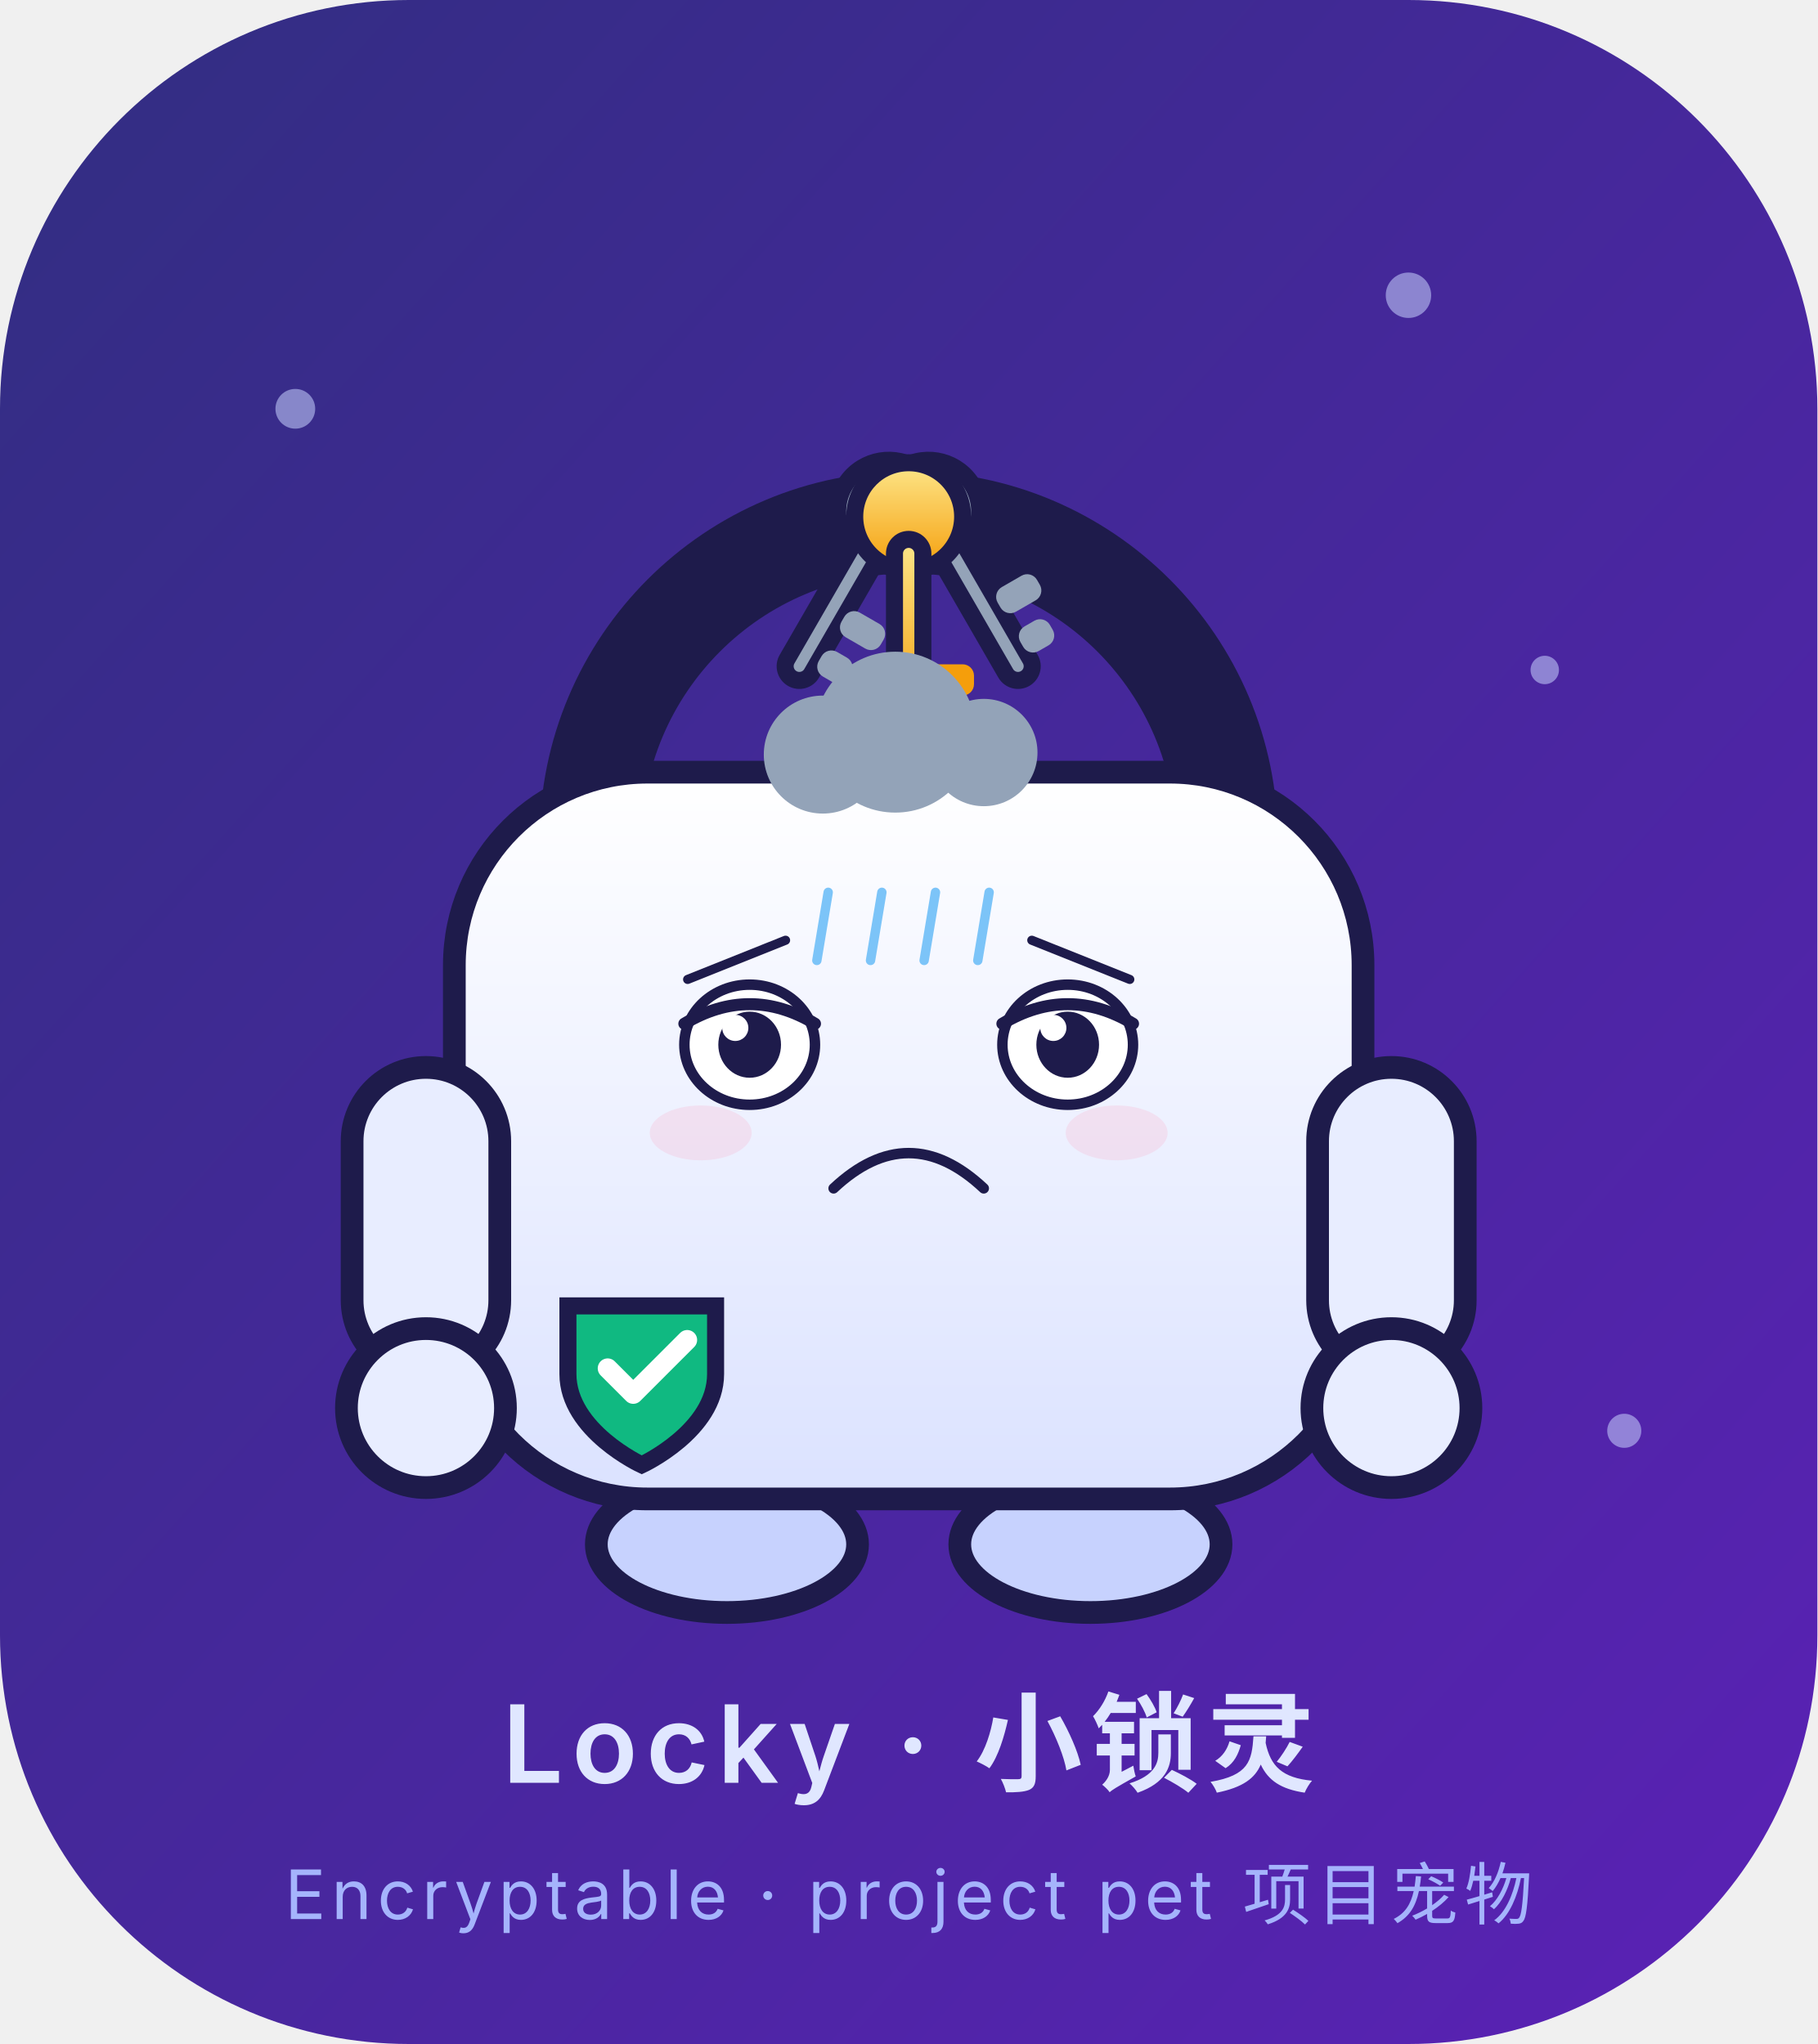
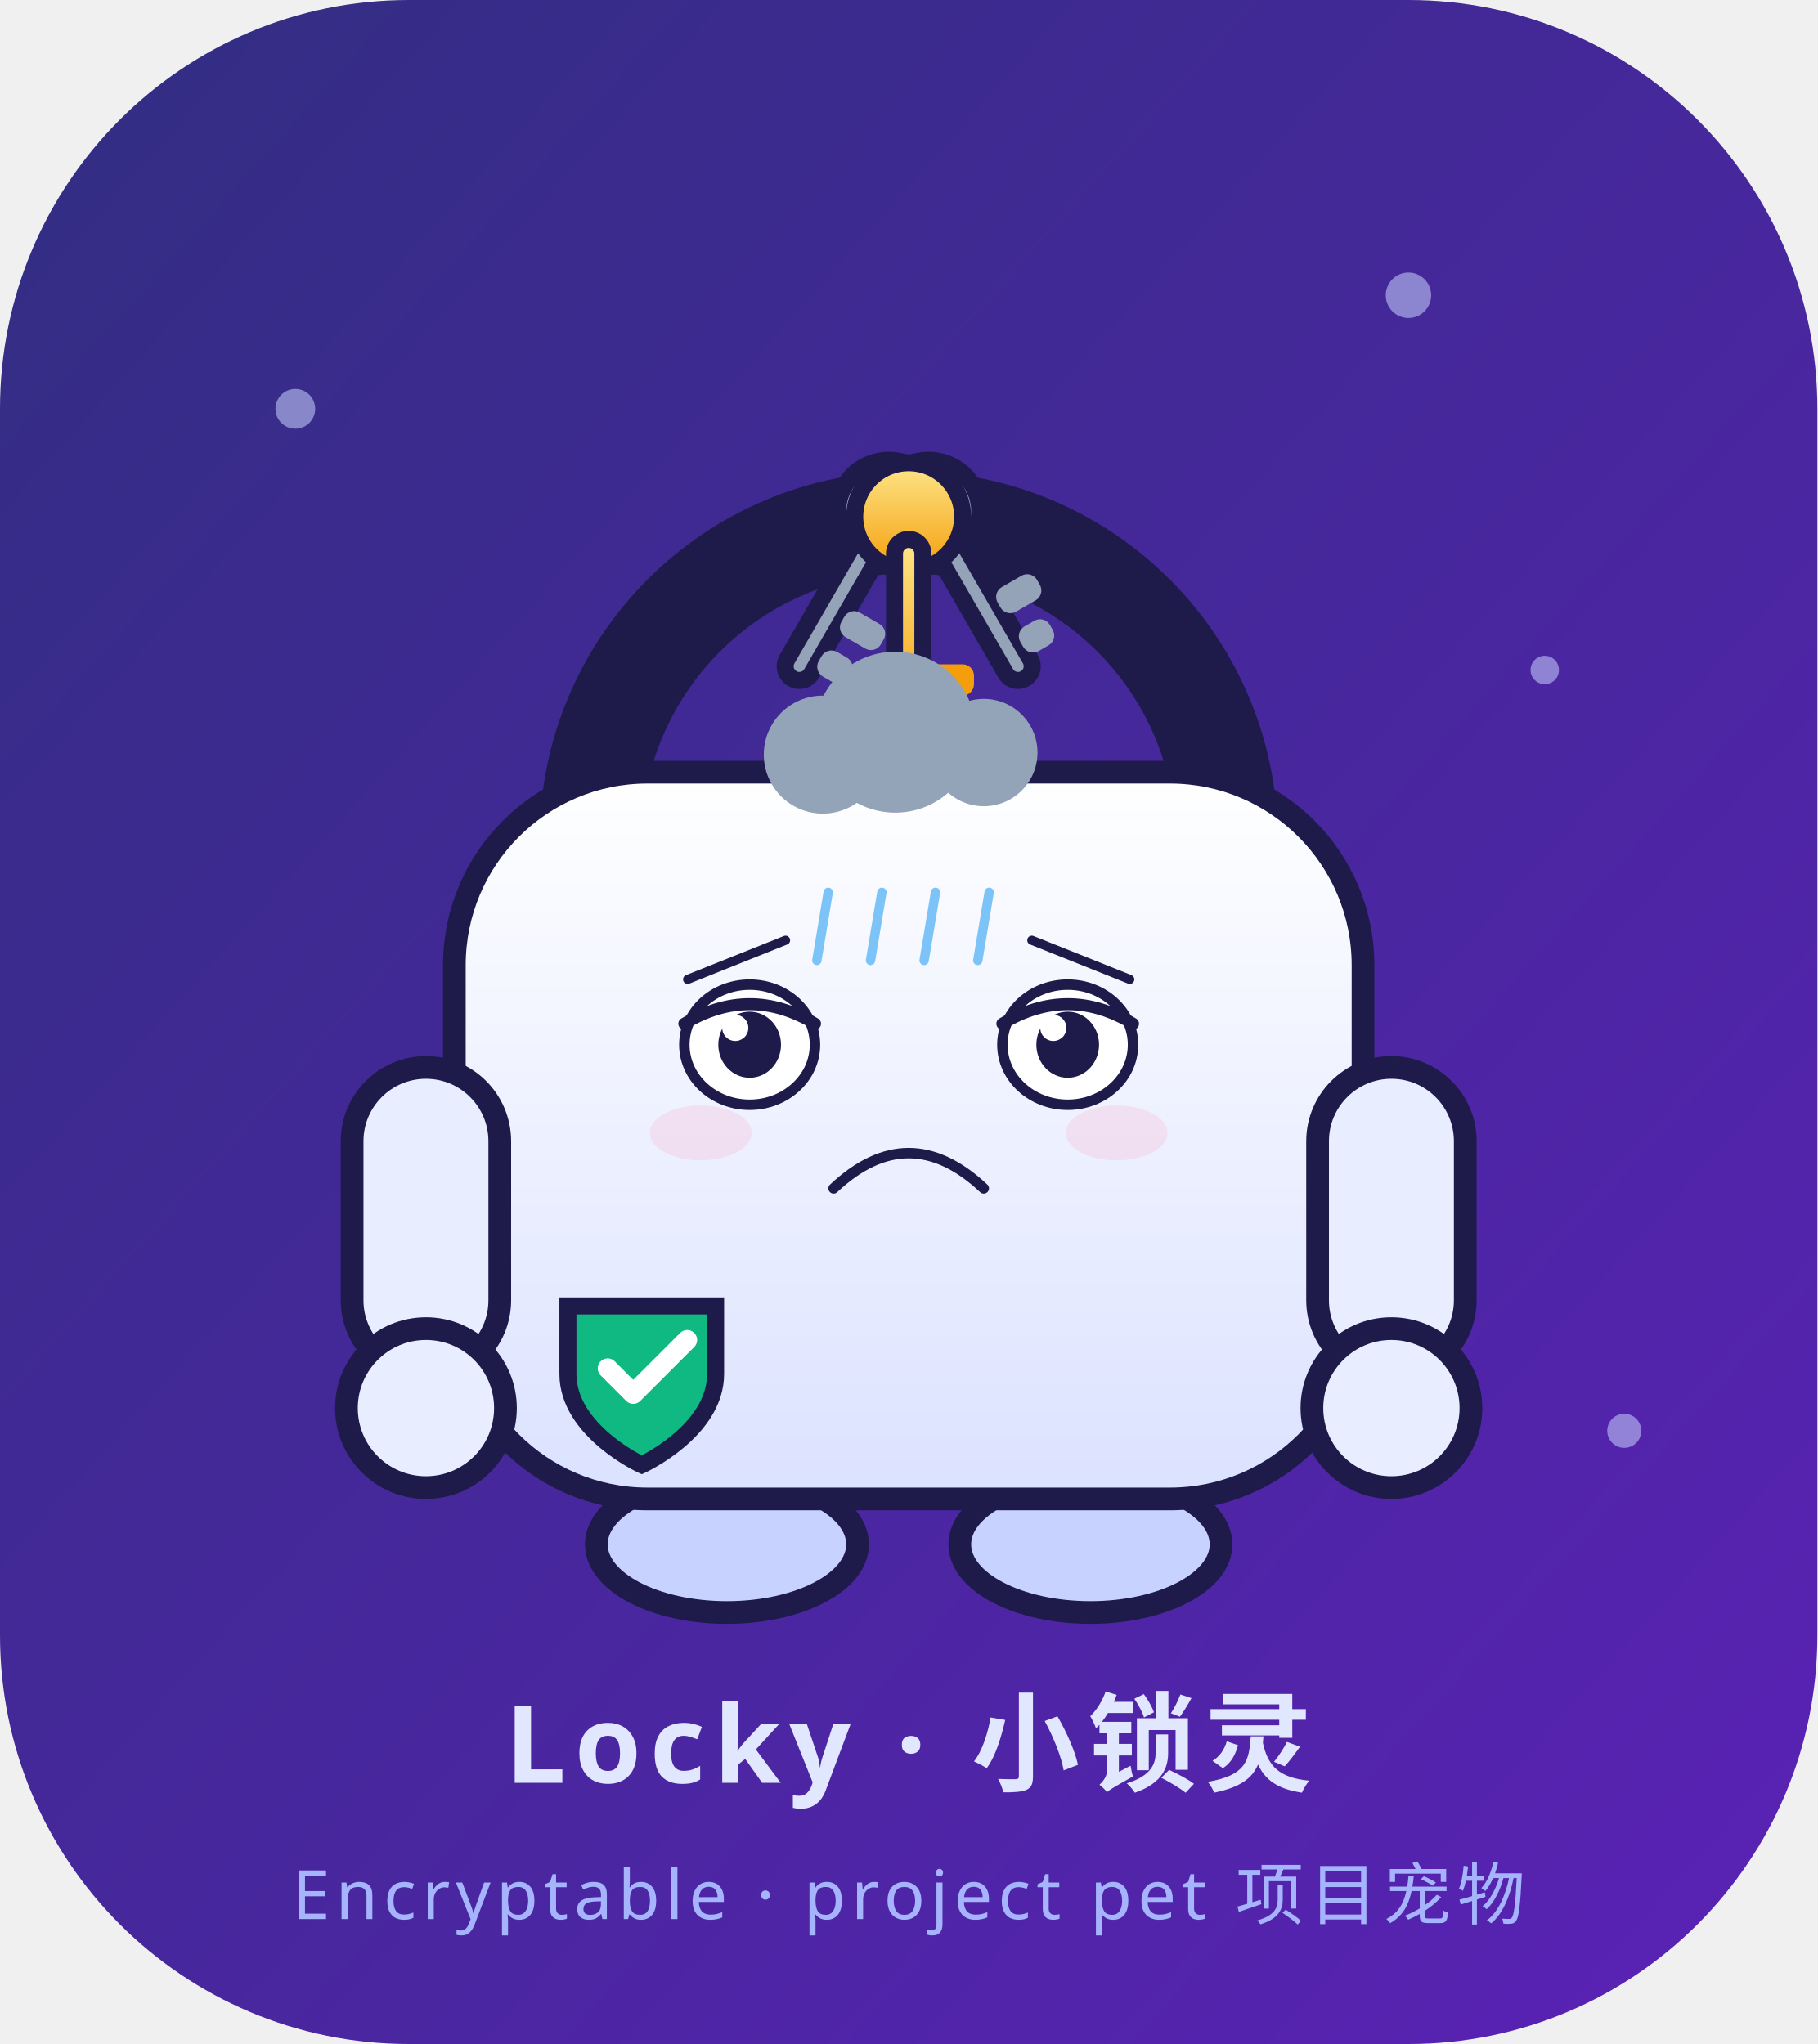
<svg xmlns="http://www.w3.org/2000/svg" viewBox="0 0 320 360" width="320" height="360" role="img" aria-label="Locky · 沮丧 Depressed">
  <style>
.ex-motion { animation: ex-slump 4.2s ease-in-out infinite; transform-box: fill-box; transform-origin: 50% 50%; }
.ex-anim-tear { animation: ex-tear 1.8s ease-in infinite; transform-box: fill-box; transform-origin: center; }
.ex-anim-sweat { animation: ex-tear 1.5s ease-in infinite; transform-box: fill-box; transform-origin: center; }
.ex-anim-heart { animation: ex-heart 2.2s ease-out infinite; transform-box: fill-box; transform-origin: center; }
.ex-anim-spark { animation: ex-spark 1.9s ease-in-out infinite; transform-box: fill-box; transform-origin: center; }
.ex-anim-rain { animation: ex-rain 1.4s linear infinite; transform-box: fill-box; transform-origin: center; }
.ex-anim-confetti { animation: ex-confetti 2.4s linear infinite; transform-box: fill-box; transform-origin: center; }
.ex-anim-pulse { animation: ex-pulse 1.6s ease-in-out infinite; transform-box: fill-box; transform-origin: center; }
.ex-anim-knock { animation: ex-knock 0.55s ease-in-out infinite; transform-box: fill-box; transform-origin: center; }
.ex-anim-knockline { animation: ex-knockline 0.55s ease-out infinite; transform-box: fill-box; transform-origin: center; }
.ex-anim-palm { animation: ex-palm 0.9s ease-in-out infinite; transform-box: fill-box; transform-origin: center; }
.ex-anim-steam { animation: ex-steam 1.8s ease-out infinite; transform-box: fill-box; transform-origin: center; }
.ex-anim-shock { animation: ex-shock 0.5s ease-in-out infinite; transform-box: fill-box; transform-origin: center; }
.ex-anim-please { animation: ex-please 1.4s ease-in-out infinite; transform-box: fill-box; transform-origin: center; }
.ex-anim-drift { animation: ex-drift 4.5s ease-in-out infinite; transform-box: fill-box; transform-origin: center; }
@keyframes ex-slump { 0%,100% { transform: translateY(0); } 50% { transform: translateY(3.68px); } }
@keyframes ex-tear { 0% { transform: translateY(0); opacity: 0; } 18% { opacity: 1; } 100% { transform: translateY(12.65px); opacity: 0; } }
@keyframes ex-heart { 0% { transform: translateY(0) scale(.65); opacity: 0; } 20% { opacity: 1; } 100% { transform: translateY(-20.7px) scale(1.15); opacity: 0; } }
@keyframes ex-spark { 0%,100% { transform: scale(.6) rotate(0deg); opacity: .3; } 50% { transform: scale(1.15) rotate(25deg); opacity: 1; } }
@keyframes ex-rain { 0% { transform: translateY(0); opacity: 0; } 20% { opacity: 1; } 100% { transform: translateY(13.8px); opacity: 0; } }
@keyframes ex-confetti { 0% { transform: translateY(-4.02px) rotate(0deg); opacity: 1; } 100% { transform: translateY(18.4px) rotate(200deg); opacity: 0; } }
@keyframes ex-pulse { 0%,100% { transform: scale(1); opacity: .35; } 50% { transform: scale(1.18); opacity: .7; } }
@keyframes ex-knock { 0%,100% { transform: translateX(5.17px); } 35% { transform: translateX(0); } }
@keyframes ex-knockline { 0%,100% { transform: scaleX(.6); opacity: .35; } 35% { transform: scaleX(1); opacity: 1; } }
@keyframes ex-palm { 0%,100% { transform: translateY(0) rotate(0deg); } 50% { transform: translateY(-1.38px) rotate(-4deg); } }
@keyframes ex-steam { 0% { transform: translateY(0); opacity: .7; } 100% { transform: translateY(-10.35px); opacity: 0; } }
@keyframes ex-shock { 0%,100% { transform: scaleX(.7); opacity: .4; } 50% { transform: scaleX(1.25); opacity: 1; } }
@keyframes ex-please { 0%,100% { transform: translateY(0); } 50% { transform: translateY(-2.07px); } }
@keyframes ex-drift { 0%,100% { transform: translateY(0); } 50% { transform: translateY(-2.3px); } }
@media (prefers-reduced-motion: reduce) {
  .ex-motion, [class*="ex-anim-"] { animation: none !important; }
}
</style>
  <g class="ex-motion ex-depressed">
    <g class="ex-base">
      <defs>
        <linearGradient id="bg" x1="0" y1="0" x2="1" y2="1">
          <stop offset="0" stop-color="#312E81" />
          <stop offset="1" stop-color="#5B21B6" />
        </linearGradient>
        <linearGradient id="body" x1="0" y1="0" x2="0" y2="1">
          <stop offset="0" stop-color="#FFFFFF" />
          <stop offset="1" stop-color="#DBE2FF" />
        </linearGradient>
        <linearGradient id="keyGold" x1="0" y1="0" x2="0" y2="1">
          <stop offset="0" stop-color="#FDE68A" />
          <stop offset="1" stop-color="#F59E0B" />
        </linearGradient>
      </defs>
      <rect width="320" height="360" rx="72" fill="url(#bg)" />
      <g opacity="0.55" fill="#C7D2FE">
        <circle cx="52" cy="72" r="3.5" />
        <circle cx="272" cy="118" r="2.5" />
        <circle cx="248" cy="52" r="4" />
        <circle cx="70" cy="228" r="2.5" />
        <circle cx="286" cy="252" r="3" />
      </g>
      <g transform="translate(0,-10)">
        <ellipse cx="128" cy="282" rx="23" ry="12" fill="#C7D2FE" stroke="#1E1B4B" stroke-width="4" />
        <ellipse cx="192" cy="282" rx="23" ry="12" fill="#C7D2FE" stroke="#1E1B4B" stroke-width="4" />
        <path d="M104 158 A56 56 0 0 1 216 158" fill="none" stroke="#1E1B4B" stroke-width="18" stroke-linecap="round" />
        <g transform="rotate(-30 160 94)">
          <circle cx="160" cy="101" r="9" fill="#94A3B8" stroke="#1E1B4B" stroke-width="3" />
          <rect x="157.5" y="105" width="5" height="30" rx="2.5" fill="#94A3B8" stroke="#1E1B4B" stroke-width="3" />
          <rect x="162.5" y="119" width="8" height="5" rx="2" fill="#94A3B8" />
          <rect x="162.5" y="127" width="6" height="5" rx="2" fill="#94A3B8" />
        </g>
        <g transform="rotate(30 160 94)">
          <circle cx="160" cy="101" r="9" fill="#94A3B8" stroke="#1E1B4B" stroke-width="3" />
          <rect x="157.5" y="105" width="5" height="30" rx="2.5" fill="#94A3B8" stroke="#1E1B4B" stroke-width="3" />
          <rect x="162.5" y="119" width="8" height="5" rx="2" fill="#94A3B8" />
          <rect x="162.5" y="127" width="6" height="5" rx="2" fill="#94A3B8" />
        </g>
        <g>
          <circle cx="160" cy="101" r="9.5" fill="url(#keyGold)" stroke="#1E1B4B" stroke-width="3" />
          <rect x="157.5" y="105" width="5" height="32" rx="2.5" fill="url(#keyGold)" stroke="#1E1B4B" stroke-width="3" />
          <rect x="162.5" y="127" width="9" height="5.5" rx="2" fill="#F59E0B" />
          <rect x="162.5" y="136" width="6.5" height="5.5" rx="2" fill="#F59E0B" />
        </g>
        <rect x="80" y="146" width="160" height="128" rx="34" fill="url(#body)" stroke="#1E1B4B" stroke-width="4" />
        <rect x="62" y="198" width="26" height="54" rx="13" fill="#E8EDFF" stroke="#1E1B4B" stroke-width="4" />
        <rect x="232" y="198" width="26" height="54" rx="13" fill="#E8EDFF" stroke="#1E1B4B" stroke-width="4" />
        <circle cx="75" cy="258" r="14" fill="#E8EDFF" stroke="#1E1B4B" stroke-width="4" />
        <circle cx="245" cy="258" r="14" fill="#E8EDFF" stroke="#1E1B4B" stroke-width="4" />
        <path d="M100 240 h26 v12 c0 10 -13 16 -13 16 s-13 -6 -13 -16 z" fill="#10B981" stroke="#1E1B4B" stroke-width="3" />
        <path d="M107 251 l4.5 4.5 l9.5 -9.5" fill="none" stroke="#FFFFFF" stroke-width="3.5" stroke-linecap="round" stroke-linejoin="round" />
      </g>
-       <text x="160" y="314" text-anchor="middle" font-family="ui-sans-serif,-apple-system,'Segoe UI','Noto Sans SC','Microsoft YaHei',sans-serif" font-size="19" font-weight="600" fill="#E0E7FF" letter-spacing="1.5">Locky · 小锁灵</text>
-       <text x="160" y="338" text-anchor="middle" font-family="ui-sans-serif,-apple-system,'Segoe UI','Noto Sans SC','Microsoft YaHei',sans-serif" font-size="12" fill="#A5B4FC" letter-spacing="1">Encryptable · project pet 项目宠物</text>
+       <text x="160" y="314" text-anchor="middle" font-family="'Noto Sans SC','Source Han Sans SC',sans-serif" font-size="19" font-weight="600" fill="#E0E7FF" letter-spacing="1.5">Locky · 小锁灵</text>
+       <text x="160" y="338" text-anchor="middle" font-family="'Noto Sans SC','Source Han Sans SC',sans-serif" font-size="12" fill="#A5B4FC" letter-spacing="1">Encryptable · project pet 项目宠物</text>
    </g>
    <g class="ex-face">
      <path d="M 121.08,172.5 L 138.32,165.6" stroke="#1E1B4B" stroke-width="1.61" stroke-linecap="round" />
      <path d="M 198.93,172.5 L 181.68,165.6" stroke="#1E1B4B" stroke-width="1.61" stroke-linecap="round" />
      <ellipse cx="132" cy="184" rx="11.5" ry="10.58" fill="#FFFFFF" stroke="#1E1B4B" stroke-width="1.84" />
      <ellipse cx="132" cy="184" rx="5.52" ry="5.82" fill="#1E1B4B" />
      <circle cx="129.47" cy="181.04" r="2.3" fill="#FFFFFF" />
      <path d="M 120.5,180.3 Q 132,173.42 143.5,180.3" fill="none" stroke="#1E1B4B" stroke-width="2.12" stroke-linecap="round" />
      <ellipse cx="188" cy="184" rx="11.5" ry="10.58" fill="#FFFFFF" stroke="#1E1B4B" stroke-width="1.84" />
      <ellipse cx="188" cy="184" rx="5.52" ry="5.82" fill="#1E1B4B" />
      <circle cx="185.47" cy="181.04" r="2.3" fill="#FFFFFF" />
      <path d="M 176.5,180.3 Q 188,173.42 199.5,180.3" fill="none" stroke="#1E1B4B" stroke-width="2.12" stroke-linecap="round" />
      <path d="M 146.78,209.3 Q 160,196.88 173.22,209.3" fill="none" stroke="#1E1B4B" stroke-width="1.84" stroke-linecap="round" />
      <ellipse cx="123.38" cy="199.53" rx="8.97" ry="4.83" fill="#FF8FB3" opacity="0.18" />
      <ellipse cx="196.62" cy="199.53" rx="8.97" ry="4.83" fill="#FF8FB3" opacity="0.18" />
      <g class="ex-anim-drift">
        <circle cx="144.88" cy="132.9" r="10.39" fill="#93A3B8" />
        <circle cx="157.64" cy="128.95" r="14.17" fill="#93A3B8" />
        <circle cx="173.23" cy="132.54" r="9.45" fill="#93A3B8" />
        <rect x="138.74" y="131.1" width="42.52" height="7.54" rx="3.77" fill="#93A3B8" />
      </g>
      <g transform="translate(145.83 157.16)">
        <path class="ex-anim-rain" style="animation-delay:0.0s" d="M 0 0 L -2 12" stroke="#7CC4F8" stroke-width="1.65" stroke-linecap="round" />
      </g>
      <g transform="translate(155.28 157.16)">
        <path class="ex-anim-rain" style="animation-delay:0.22s" d="M 0 0 L -2 12" stroke="#7CC4F8" stroke-width="1.65" stroke-linecap="round" />
      </g>
      <g transform="translate(164.72 157.16)">
        <path class="ex-anim-rain" style="animation-delay:0.44s" d="M 0 0 L -2 12" stroke="#7CC4F8" stroke-width="1.65" stroke-linecap="round" />
      </g>
      <g transform="translate(174.17 157.16)">
        <path class="ex-anim-rain" style="animation-delay:0.66s" d="M 0 0 L -2 12" stroke="#7CC4F8" stroke-width="1.65" stroke-linecap="round" />
      </g>
    </g>
  </g>
</svg>
